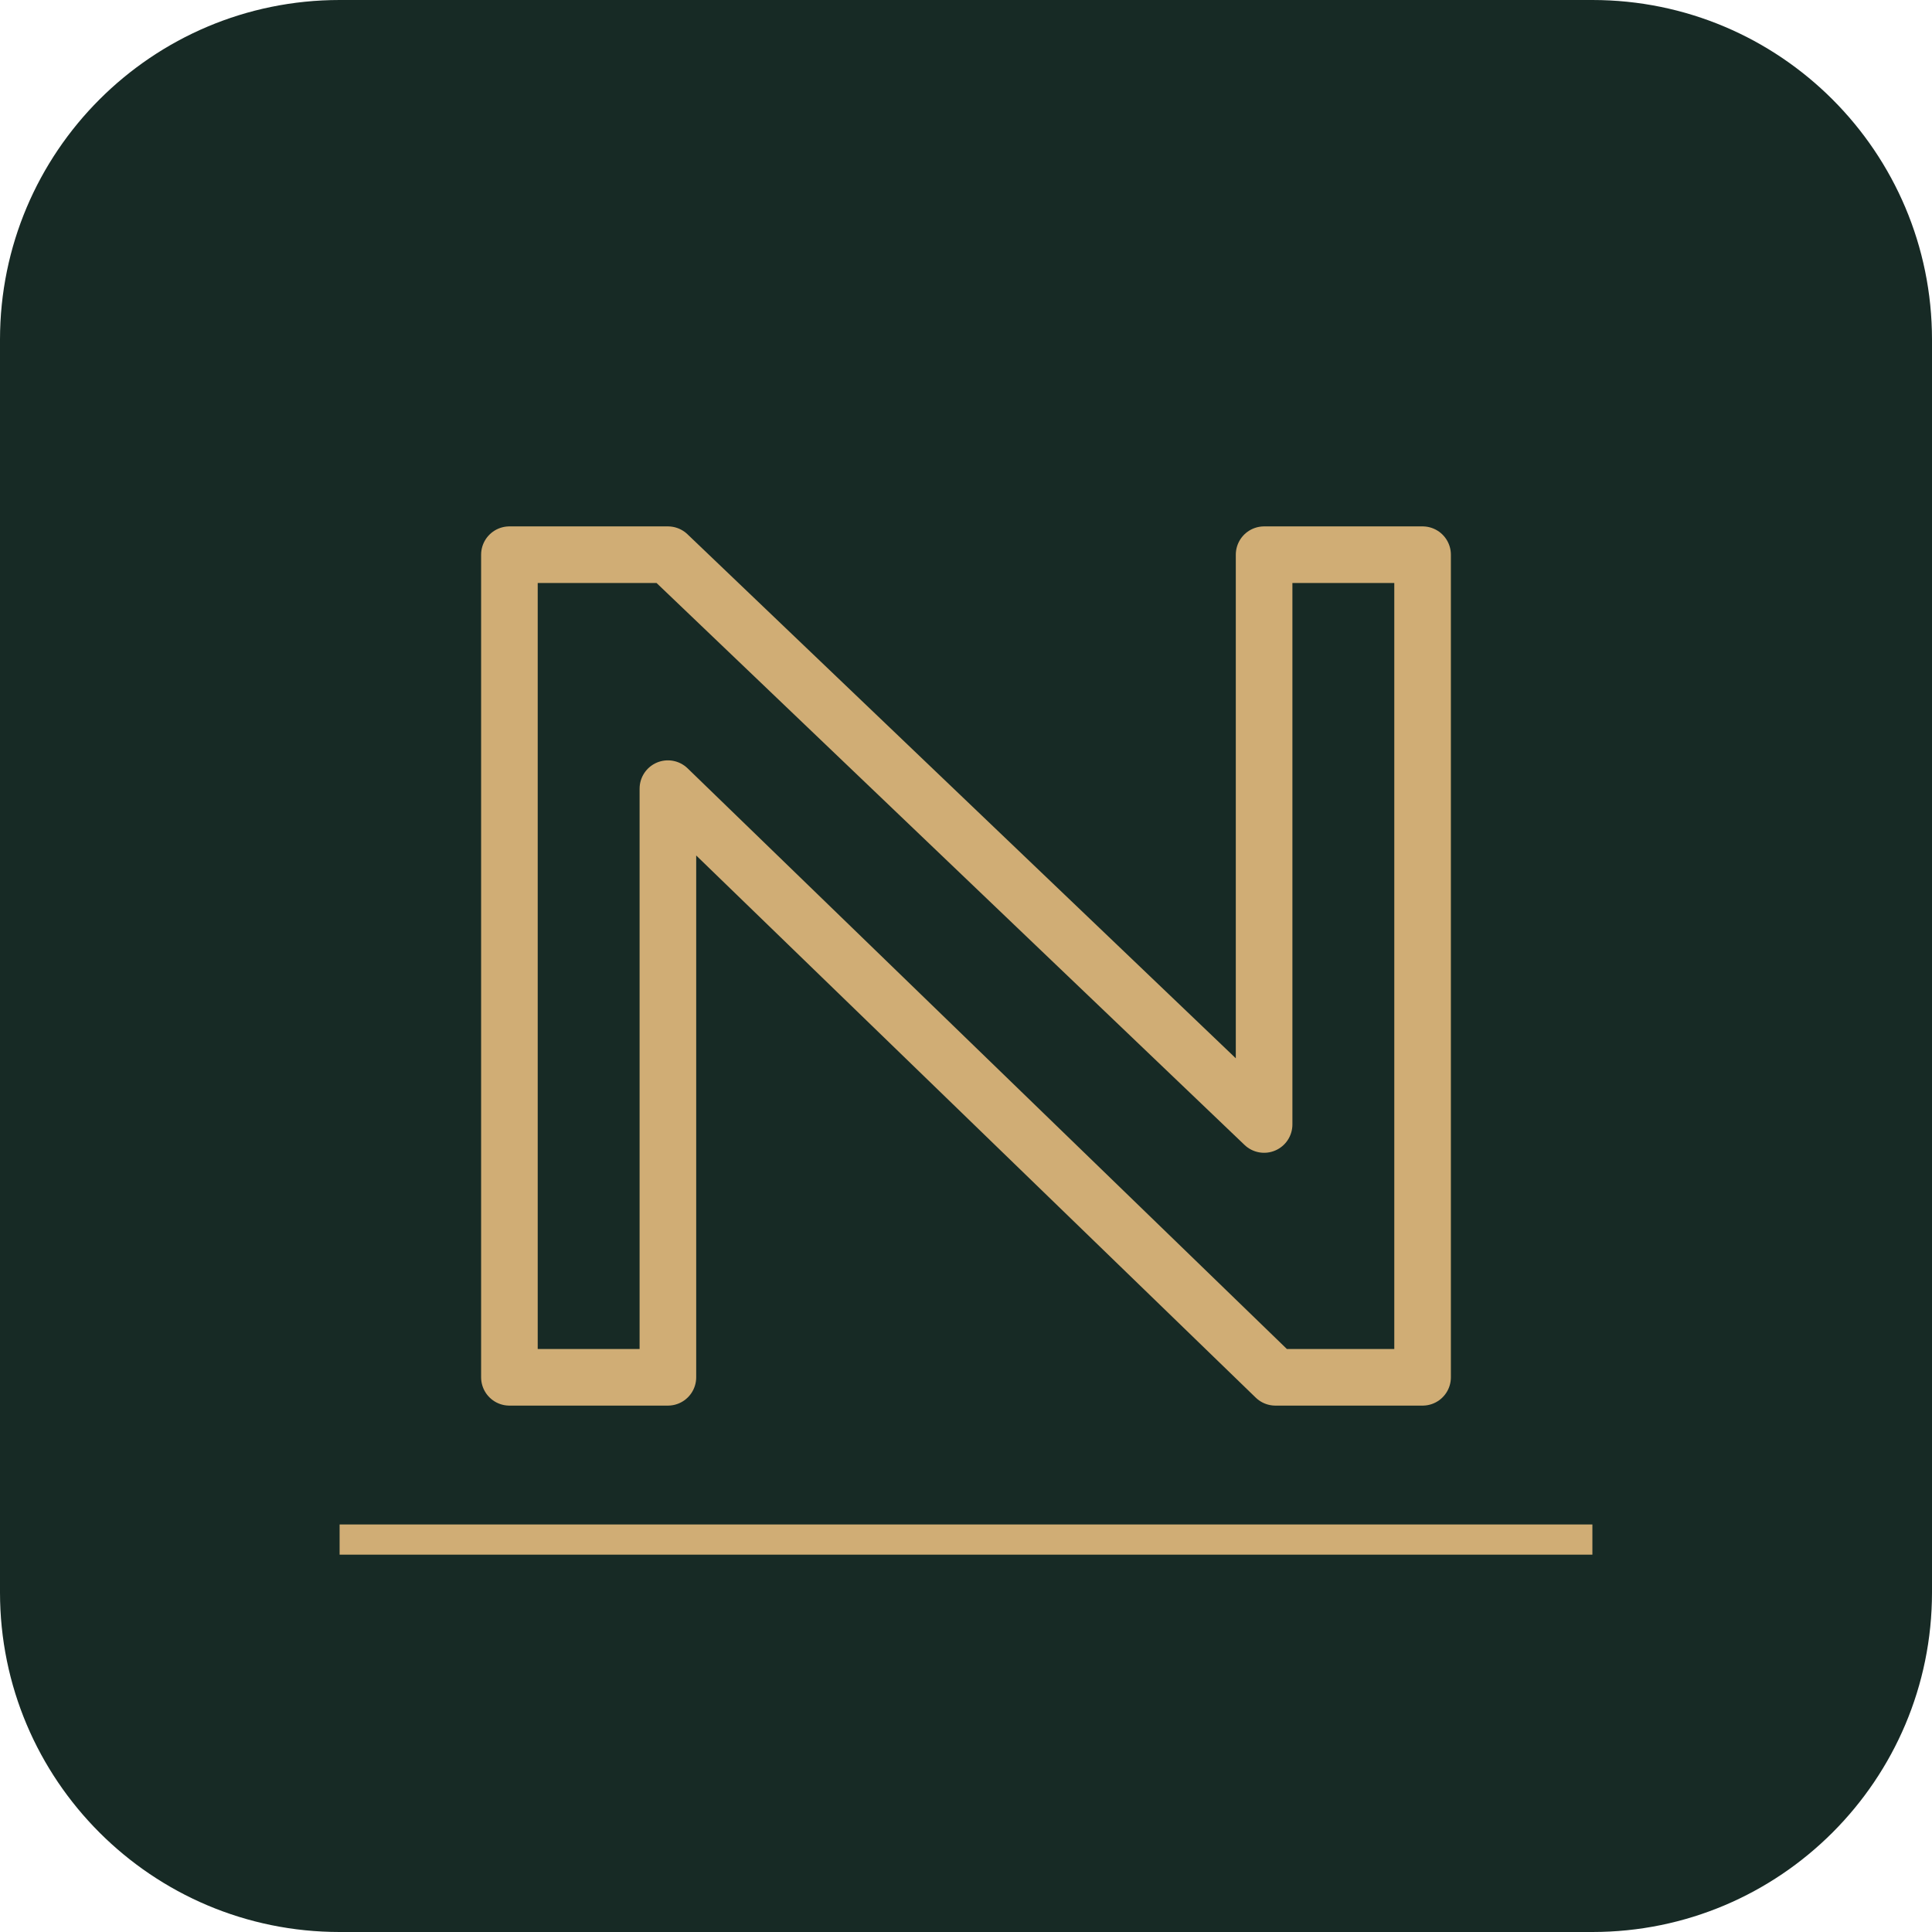
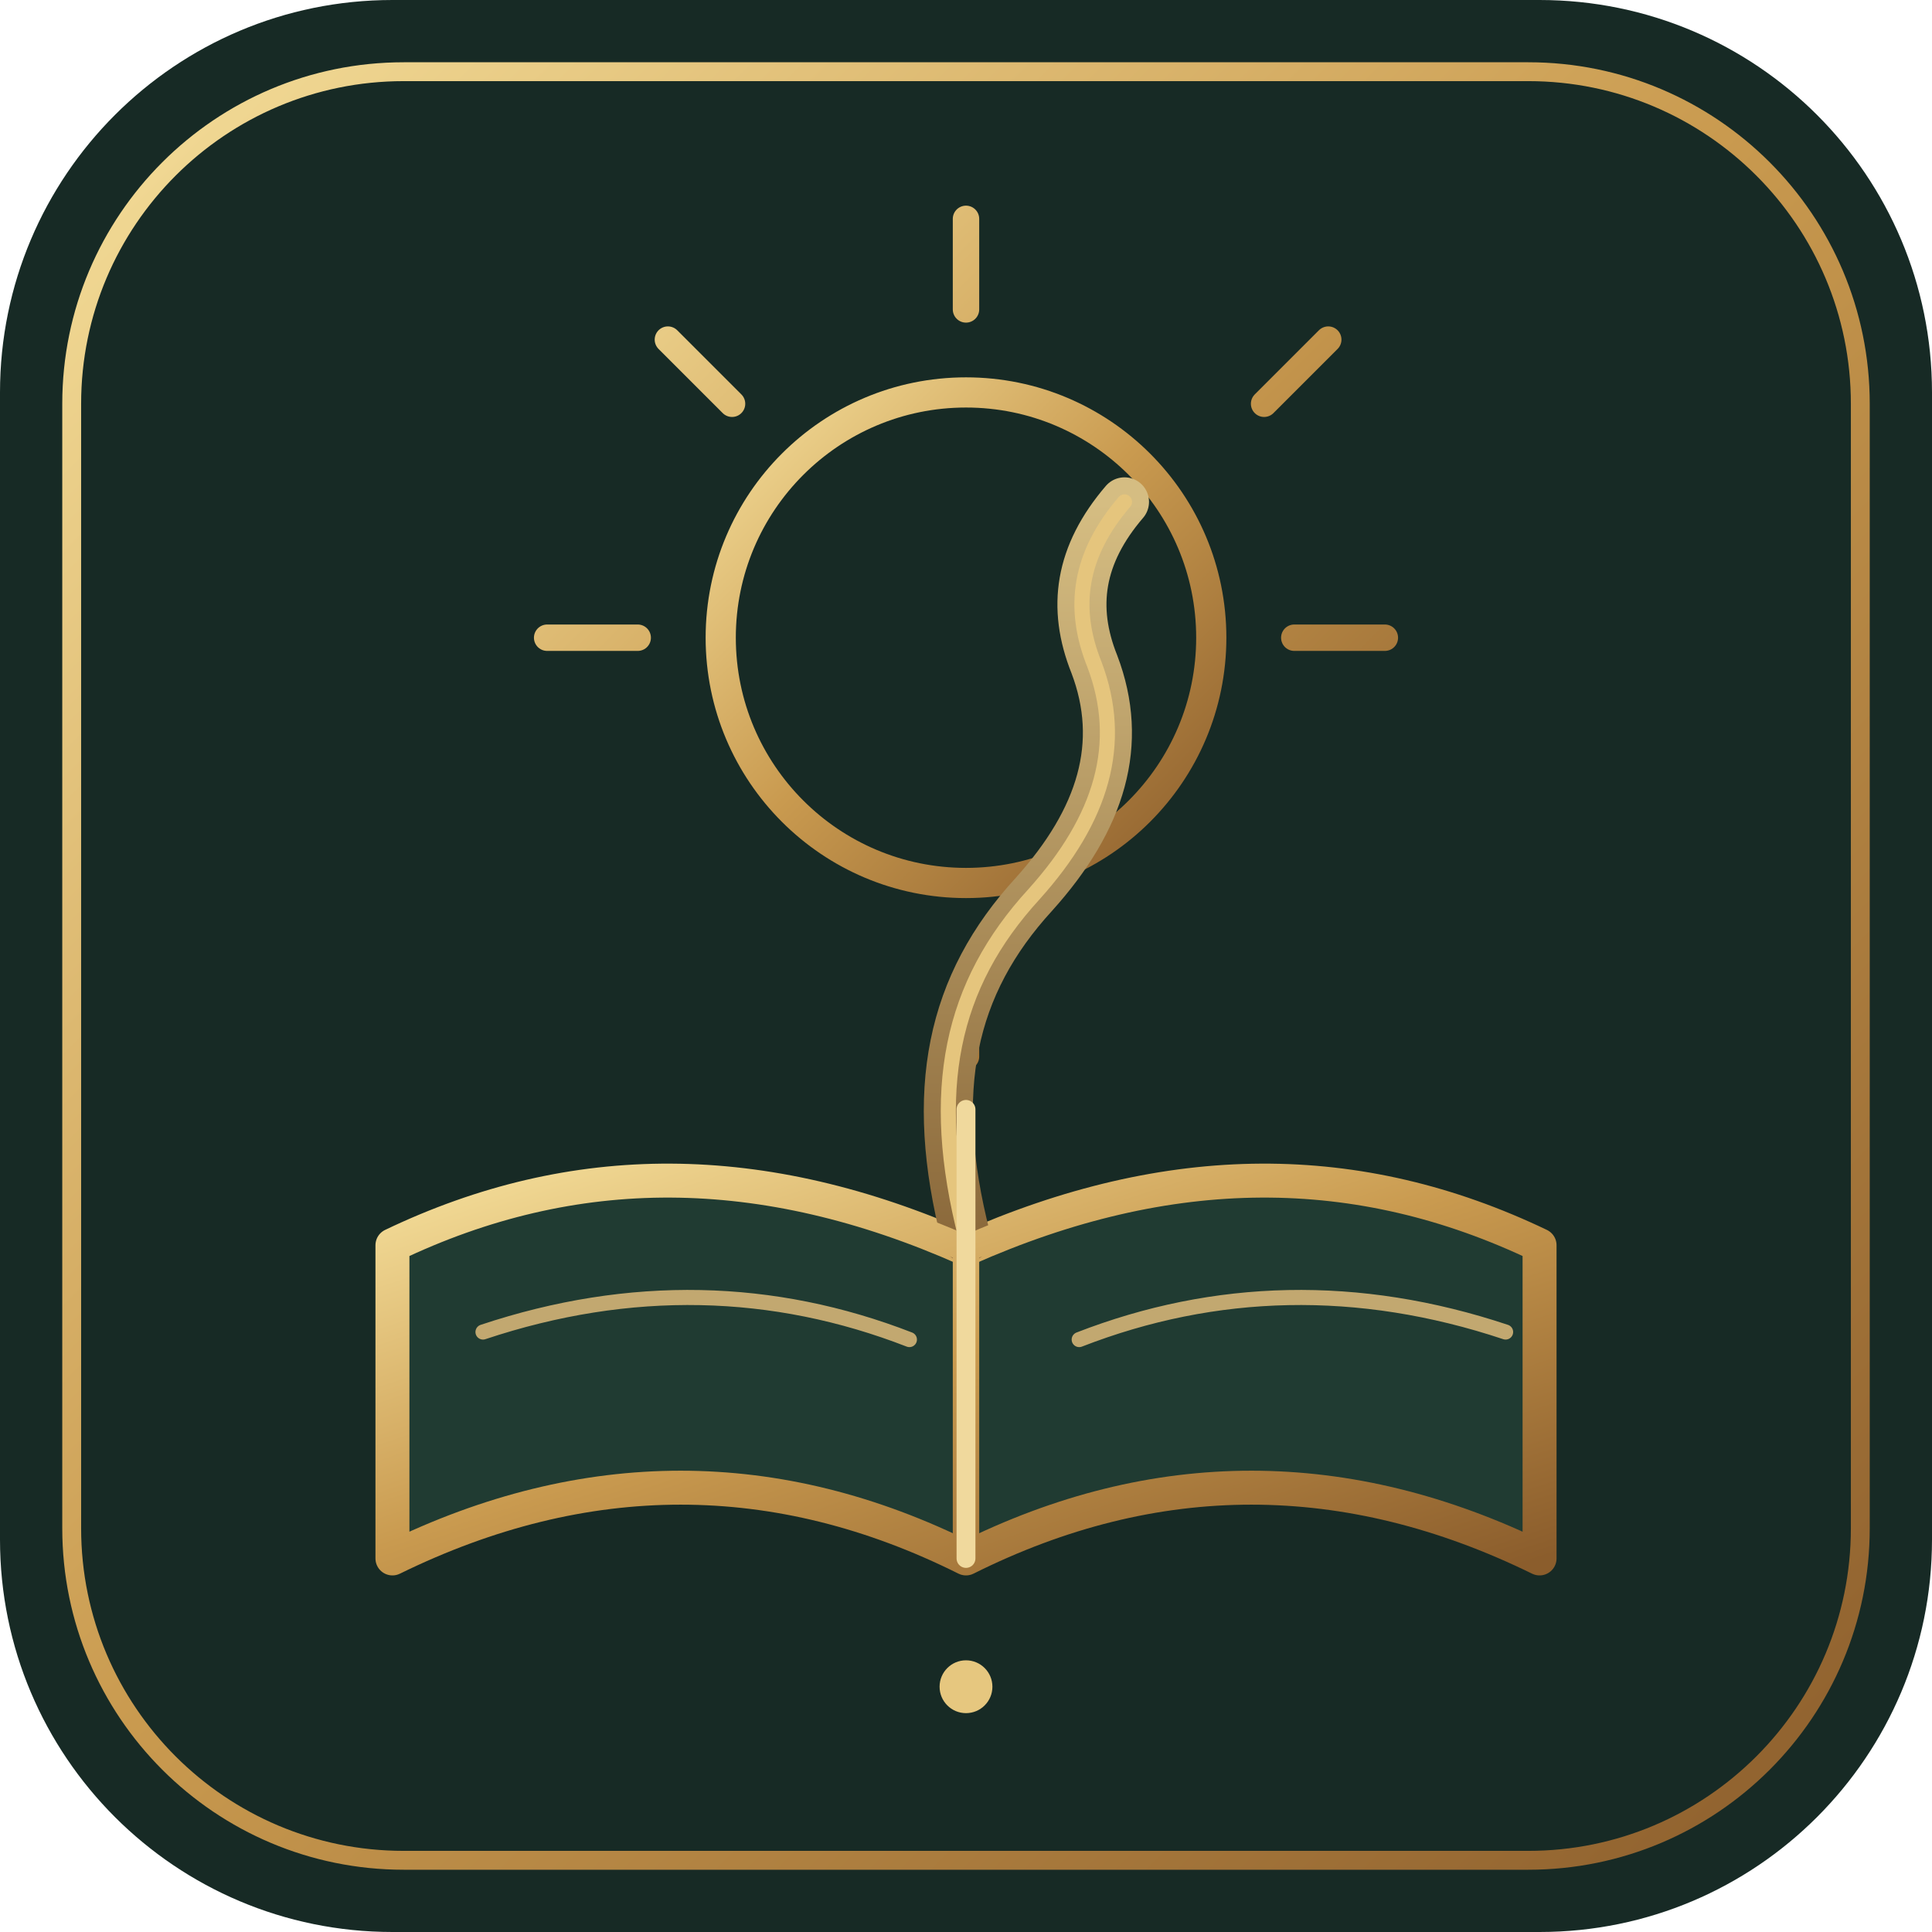
<svg xmlns="http://www.w3.org/2000/svg" viewBox="0 0 512 512">
-   <rect width="512" height="512" rx="90" fill="#172a25" />
-   <path d="M135 365V147h42l158 151V147h42v218h-39L177 209v156z" fill="none" stroke="#d0ad75" stroke-width="15" stroke-linejoin="round" />
-   <path d="M90 408h332" stroke="#d0ad75" stroke-width="8" />
+   <defs>
+     <linearGradient id="gold" x1="0" y1="0" x2="1" y2="1">
+       <stop stop-color="#f5df9b" />
+       <stop offset=".48" stop-color="#c99a4f" />
+       <stop offset="1" stop-color="#8b5d2c" />
+     </linearGradient>
+     <linearGradient id="river" x1="0" y1="0" x2="0" y2="1">
+       <stop stop-color="#d5bd82" />
+       <stop offset="1" stop-color="#8b693b" />
+     </linearGradient>
+   </defs>
+   <rect width="512" height="512" rx="104" fill="#172a25" />
+   <rect x="19" y="19" width="474" height="474" rx="88" fill="none" stroke="url(#gold)" stroke-width="5" />
+   <circle cx="256" cy="169" r="65" fill="none" stroke="url(#gold)" stroke-width="8" />
+   <path d="M256 82v-24M256 280v-17M169 169h-24M367 169h-24M194 107l-17-17M335 107l17-17" stroke="url(#gold)" stroke-width="7" stroke-linecap="round" />
+   <path d="M104 330c48-23 98-23 152 1 54-24 104-24 152-1v83c-51-25-102-25-152 0-50-25-101-25-152 0z" fill="#203b32" stroke="url(#gold)" stroke-width="9" stroke-linejoin="round" />
+   <path d="M256 328c-10-39-4-67 18-91 18-20 24-40 16-61-6-15-4-29 8-43" fill="none" stroke="url(#river)" stroke-width="13" stroke-linecap="round" />
+   <path d="M256 328c-10-39-4-67 18-91 18-20 24-40 16-61-6-15-4-29 8-43" fill="none" stroke="#e5c57d" stroke-width="4" stroke-linecap="round" />
+   <path d="M104 330c48-23 98-23 152 1v82c-50-25-101-25-152 0zM256 331c54-24 104-24 152-1v83c-51-25-102-25-152 0z" fill="none" stroke="url(#gold)" stroke-width="7" stroke-linejoin="round" />
+   <path d="M128 353c39-13 77-12 113 2M399 353c-39-13-77-12-113 2" fill="none" stroke="#d4b477" stroke-width="4" stroke-linecap="round" opacity=".9" />
+   <path d="M256 294v119" stroke="#f0d99d" stroke-width="5" stroke-linecap="round" />
+   <path d="M190 447h132" stroke="url(#gold)" stroke-width="5" stroke-linecap="round" />
+   <circle cx="256" cy="447" r="7" fill="#e6c77f" />
</svg>
